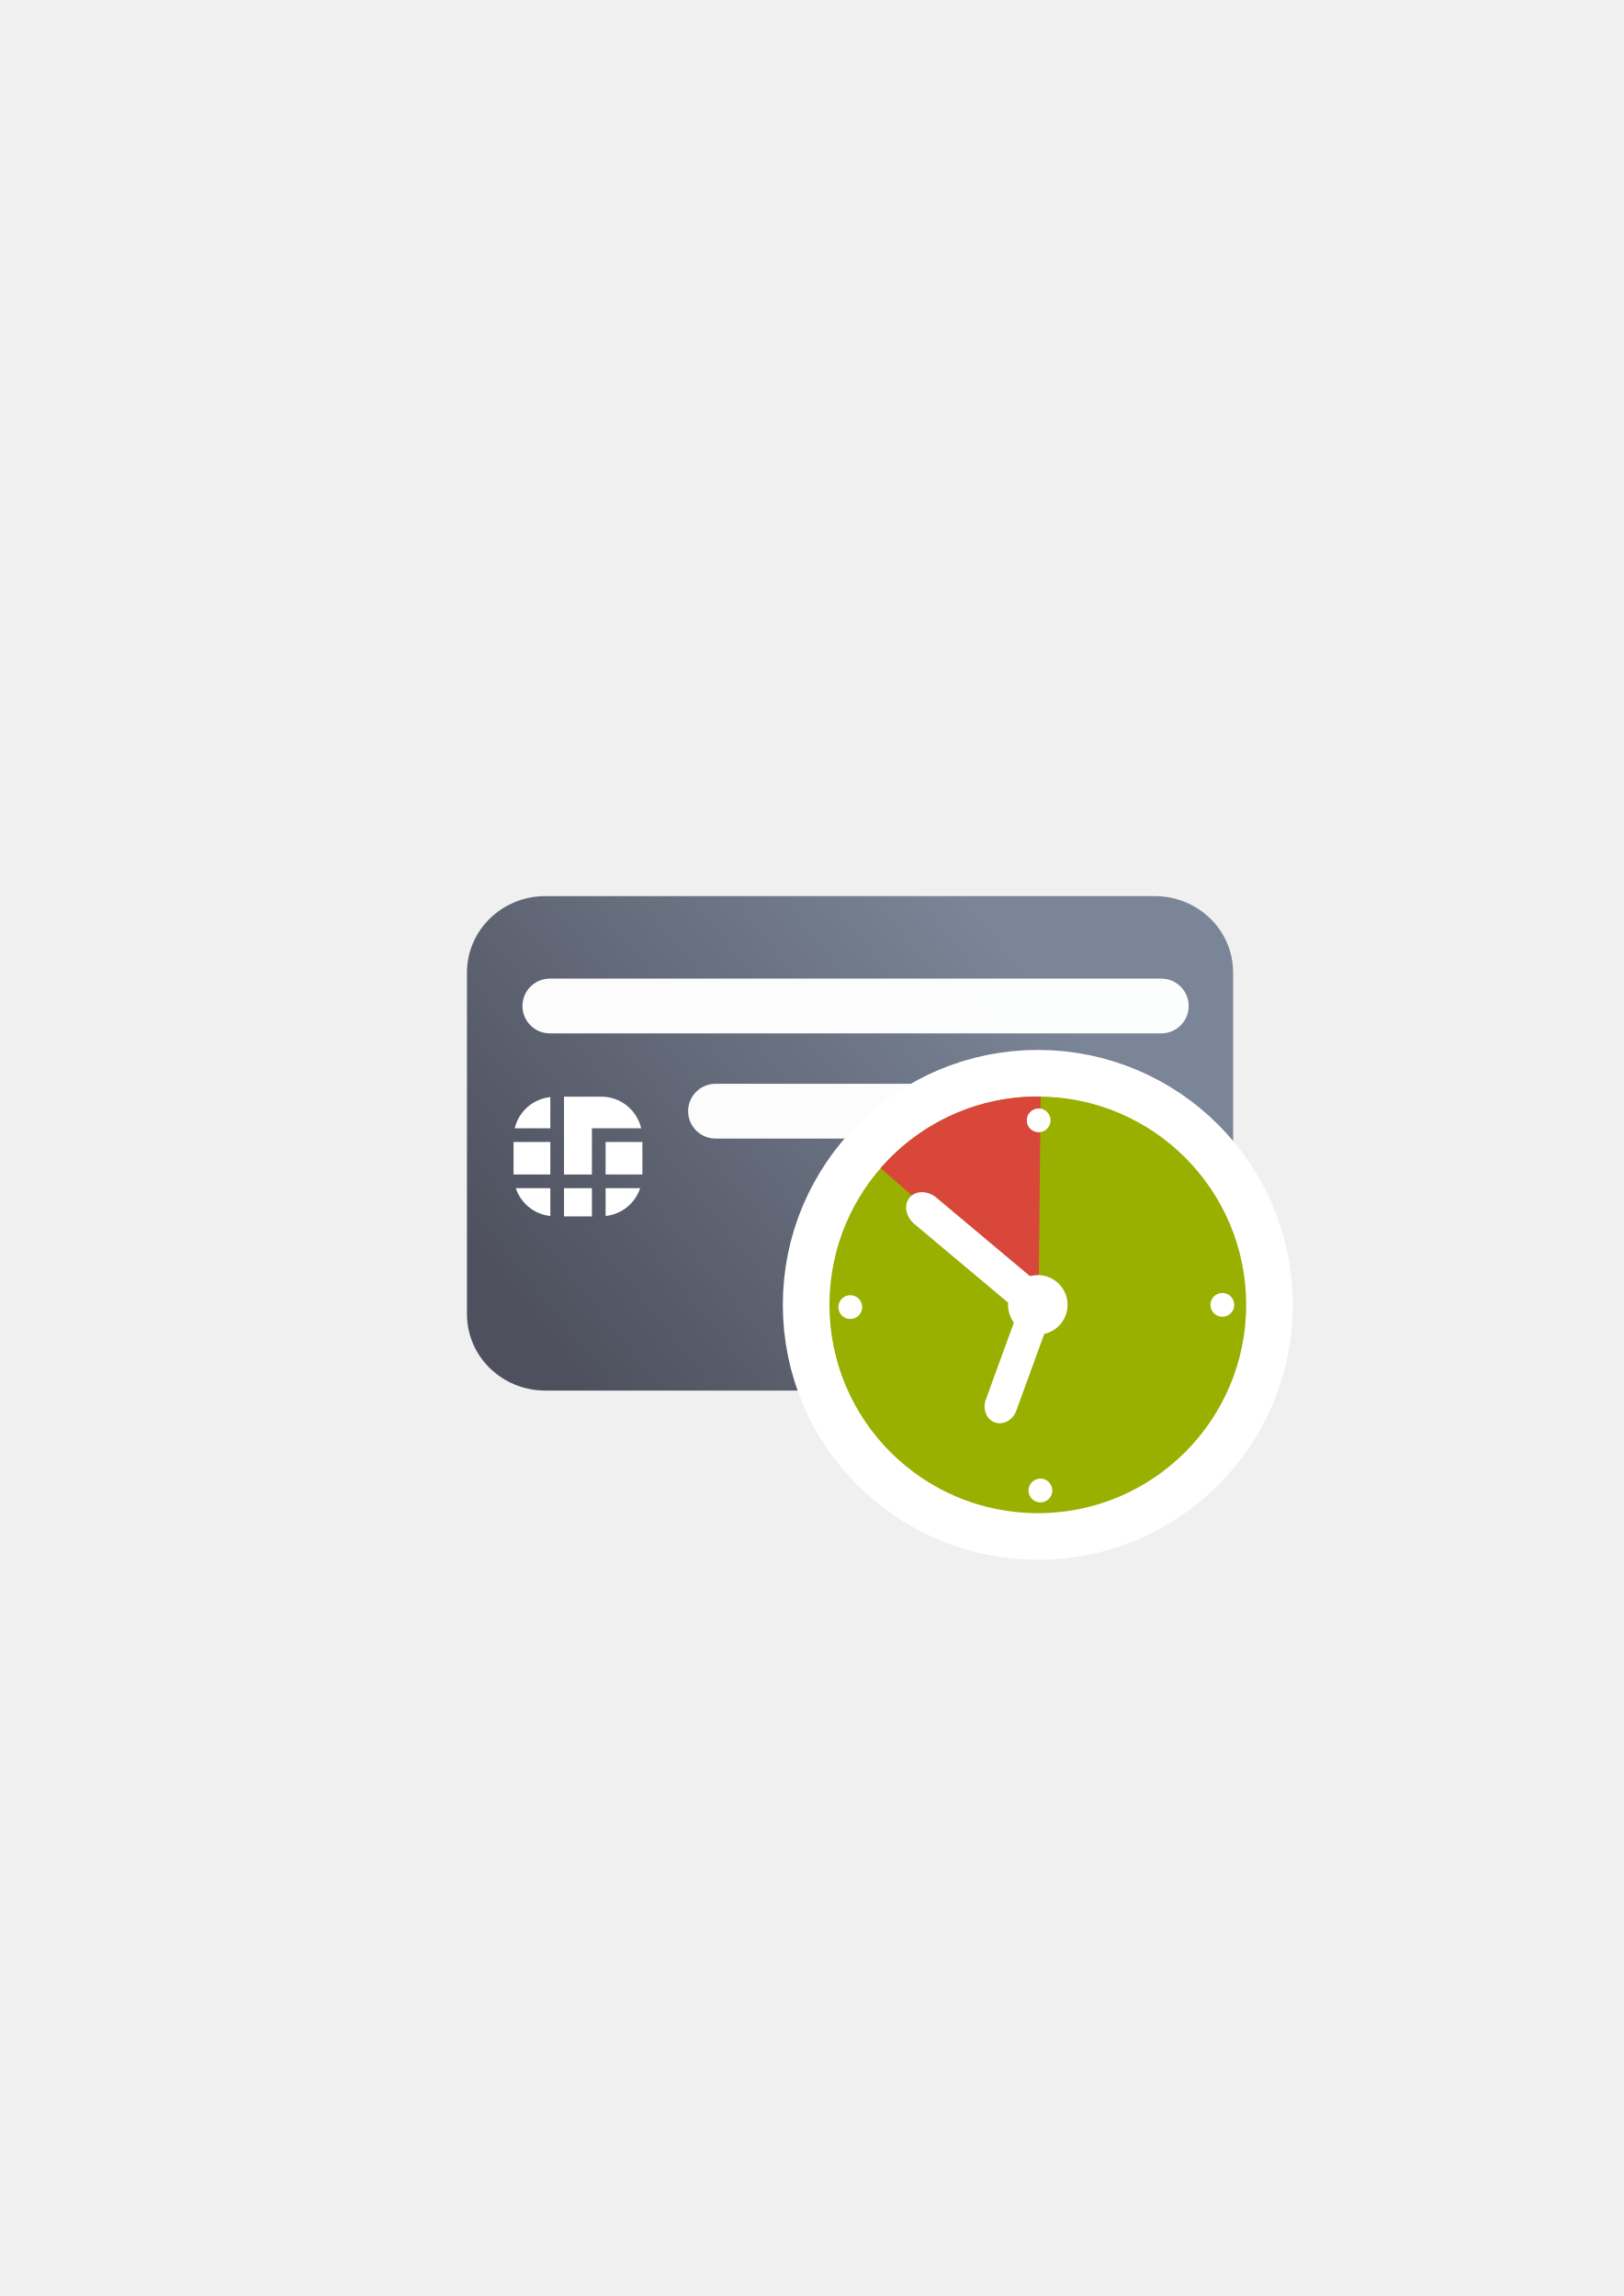
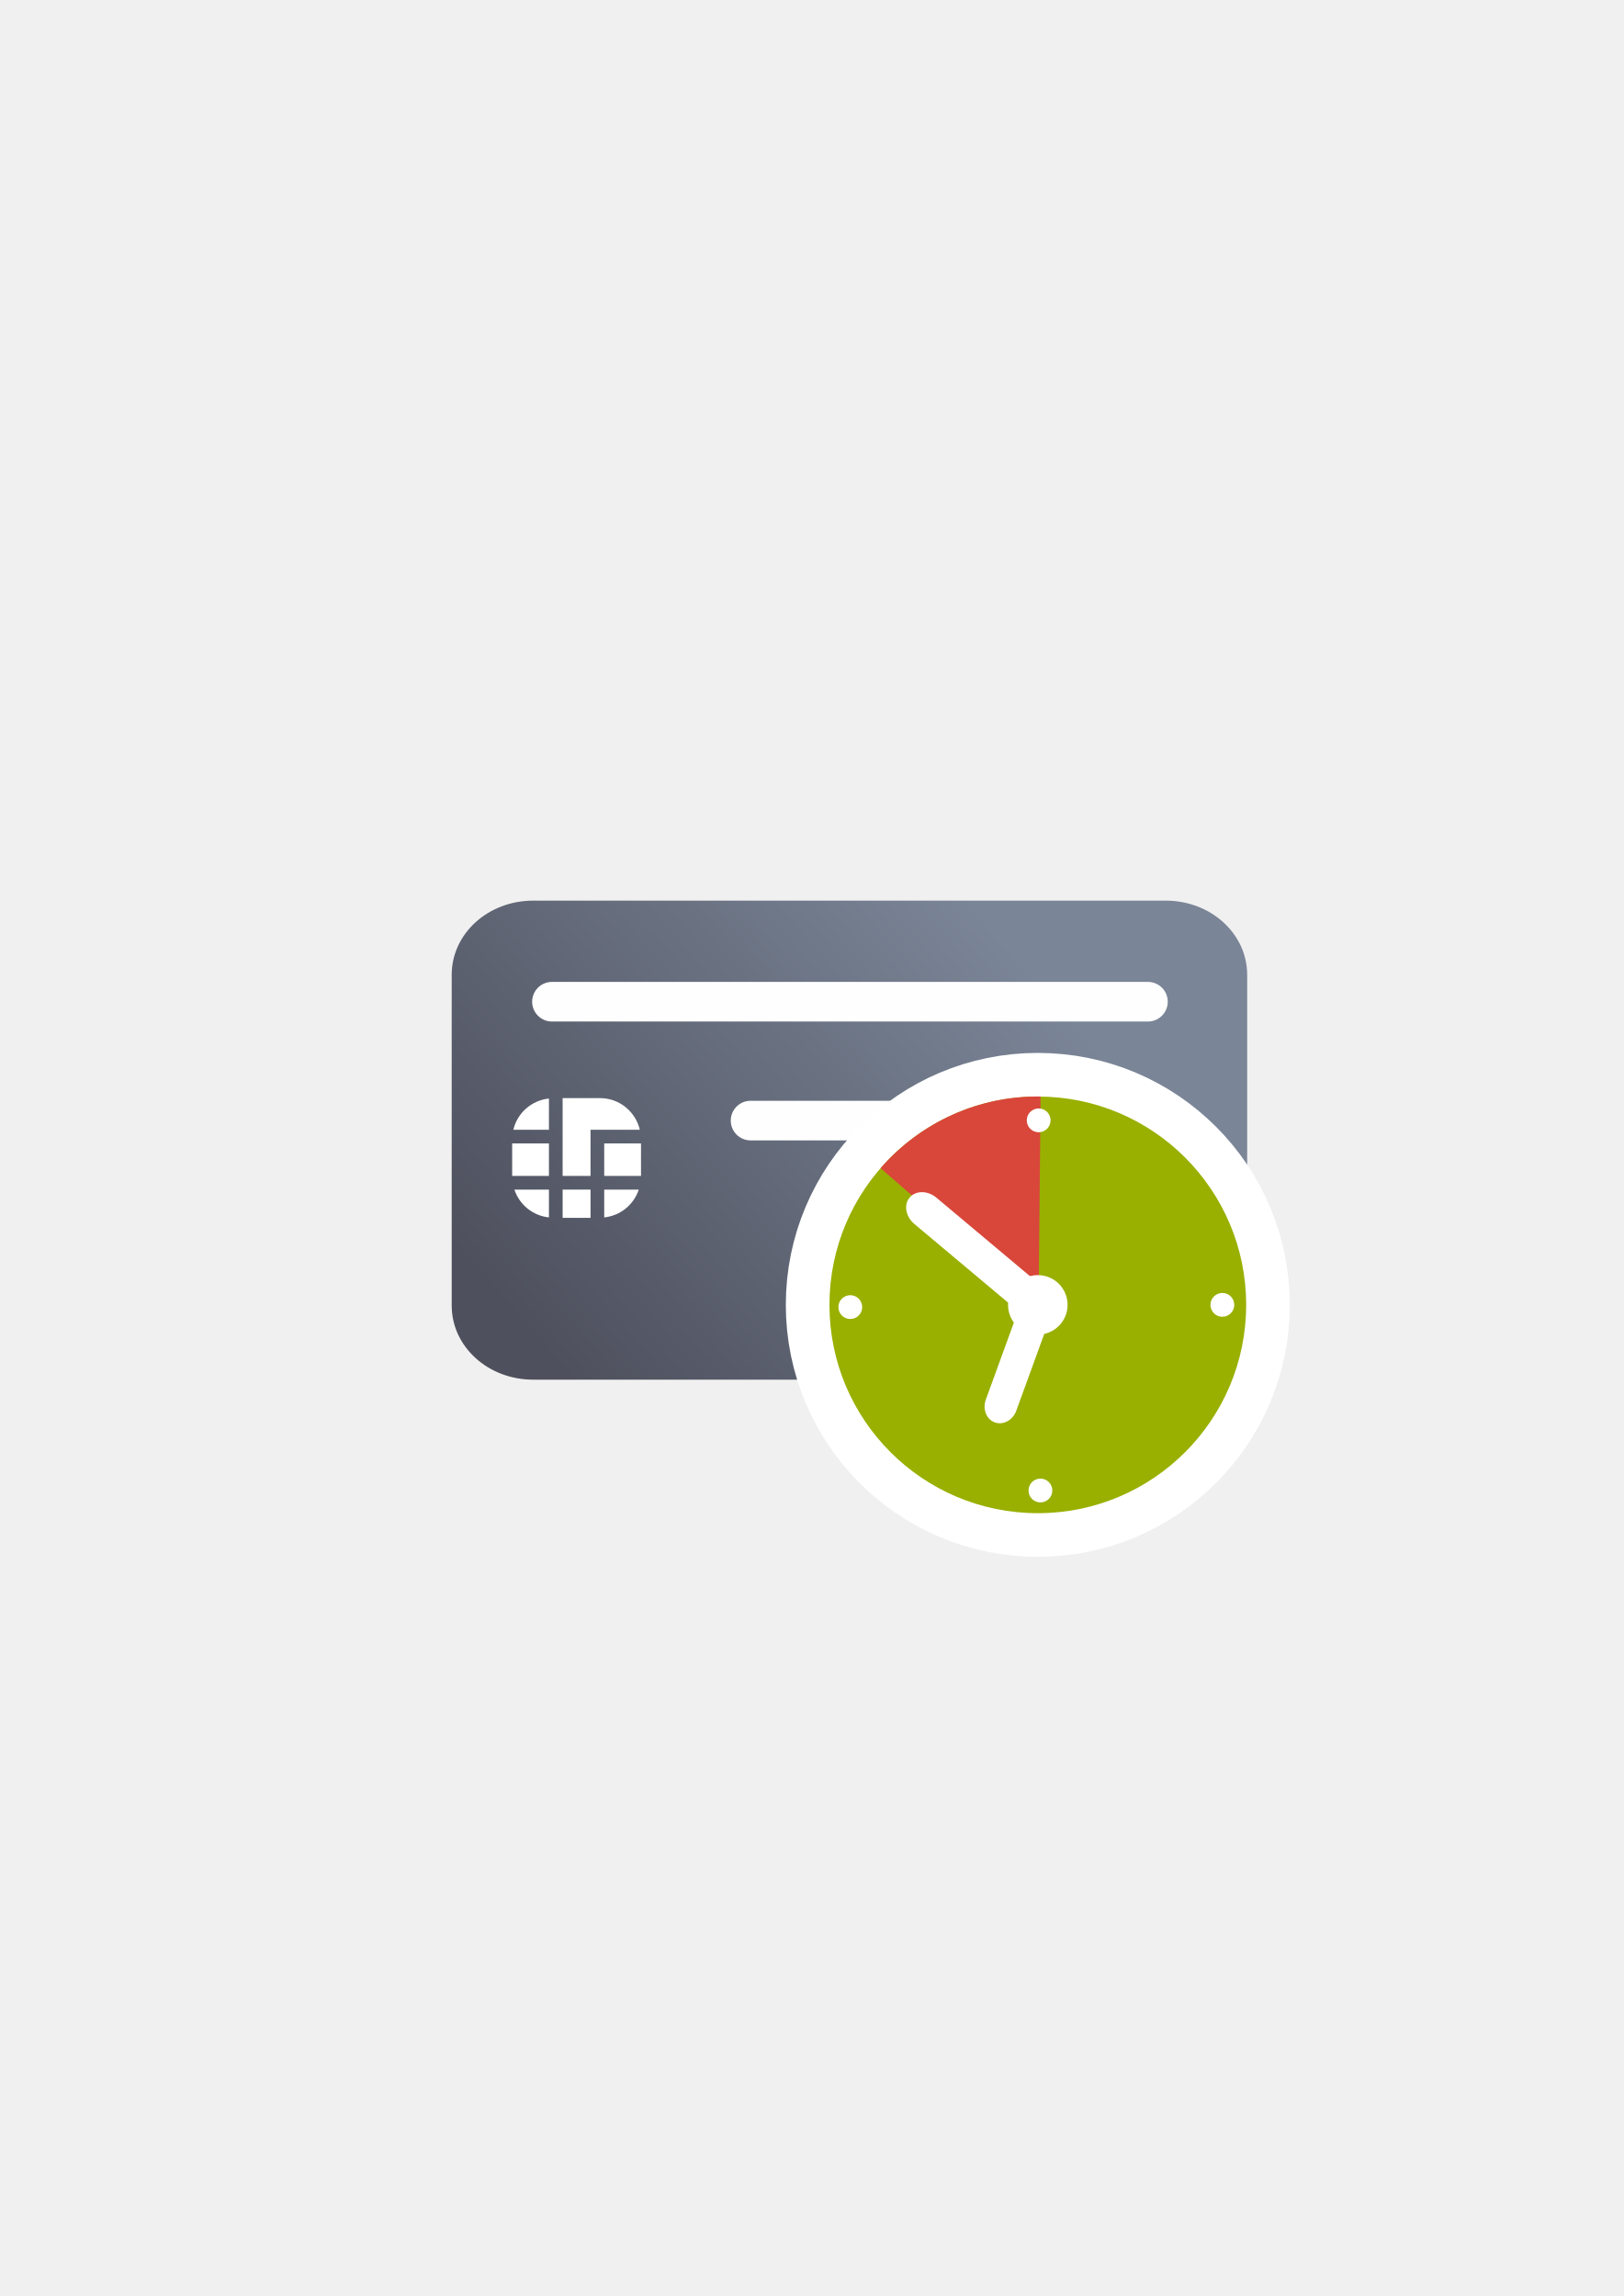
<svg xmlns="http://www.w3.org/2000/svg" xmlns:xlink="http://www.w3.org/1999/xlink" width="210mm" height="297mm" viewBox="0 0 744.094 1052.362" id="svg2" version="1.1">
  <defs id="defs4">
    <linearGradient id="linearGradient2224">
      <stop id="stop2226" offset="0" style="stop-color:#7c7c7c;stop-opacity:1;" />
      <stop id="stop2228" offset="1" style="stop-color:#b8b8b8;stop-opacity:1;" />
    </linearGradient>
    <linearGradient id="linearGradient15218">
      <stop id="stop15220" offset="0" style="stop-color:#eeeeef;stop-opacity:1;" />
      <stop id="stop2736" offset="0.599" style="stop-color:#d3d7cf;stop-opacity:1;" />
      <stop id="stop2738" offset="0.828" style="stop-color:#ffffff;stop-opacity:1;" />
      <stop id="stop15222" offset="1" style="stop-color:#d3d7cf;stop-opacity:1;" />
    </linearGradient>
    <pattern y="0" x="0" height="6" width="6" patternUnits="userSpaceOnUse" id="EMFhbasepattern" />
    <pattern y="0" x="0" height="6" width="6" patternUnits="userSpaceOnUse" id="EMFhbasepattern-5" />
    <pattern y="0" x="0" height="6" width="6" patternUnits="userSpaceOnUse" id="EMFhbasepattern-6" />
-     <linearGradient xlink:href="#linearGradient4202" id="linearGradient4208" x1="226.846" y1="638.235" x2="454.331" y2="458.068" gradientUnits="userSpaceOnUse" gradientTransform="matrix(0.9747813,0,0,0.9508535,11.62063,-10.07451)" />
+     <linearGradient xlink:href="#linearGradient4202" id="linearGradient4208" x1="226.846" y1="638.235" x2="454.331" y2="458.068" gradientUnits="userSpaceOnUse" gradientTransform="matrix(1.012081,0,0,0.9211856,-2.623937,4.552186)" />
    <linearGradient id="linearGradient4202">
      <stop style="stop-color:#4e505d;stop-opacity:1;" offset="0" id="stop4204" />
      <stop style="stop-color:#7a8597;stop-opacity:1" offset="1" id="stop4206" />
    </linearGradient>
  </defs>
  <g id="layer1">
-     <g transform="translate(0.13825,0.01675472)" id="g4291">
-       <path id="rect3789" d="m 249.815,410.719 279.198,0 c 19.918,0 35.954,15.642 35.954,35.071 l 0,156.485 c 0,19.429 -16.035,35.071 -35.954,35.071 l -279.198,0 c -19.918,0 -35.954,-15.642 -35.954,-35.071 l 0,-156.485 c 0,-19.429 16.035,-35.071 35.954,-35.071 z" style="fill:url(#linearGradient4208);fill-opacity:1;stroke:none;stroke-width:16.954;stroke-linecap:round;stroke-linejoin:round;stroke-miterlimit:4;stroke-dasharray:none;stroke-dashoffset:0;stroke-opacity:1" />
-       <g transform="translate(0.7222877,13.84276)" id="g4229">
-         <rect x="276.67" y="509.568" width="16.858" height="14.892" id="rect9" style="fill:#ffffff" />
-         <rect x="234.483" y="509.568" width="16.856" height="14.892" id="rect11" style="fill:#ffffff" />
-         <path d="m 251.339,543.481 0,-12.74 -15.827,0 c 2.281,6.887 8.378,11.955 15.827,12.74 z" id="path13" style="fill:#ffffff" />
-         <rect x="257.615" y="530.74" width="12.786" height="12.938" id="rect15" style="fill:#ffffff" />
-         <path d="m 292.498,530.74 -15.828,0 0,12.74 c 7.449,-0.785 13.546,-5.853 15.828,-12.74 z" id="path17" style="fill:#ffffff" />
-         <path d="m 270.4,503.296 3.141,0 3.129,0 16.312,0 c -1.954,-8.302 -9.367,-14.5 -18.272,-14.5 l -17.101,0 0,35.672 12.786,0 0,-21.172 0.005,0 z" id="path19" style="fill:#ffffff" />
-         <path d="m 251.339,488.988 c -8.006,0.838 -14.504,6.63 -16.312,14.308 l 16.312,0 0,-14.308 z" id="path21" style="fill:#ffffff" />
+     <g transform="translate(-0.35594,0.5904647)" id="g4261">
+       <path id="rect3789" d="m 244.685,412.216 289.881,0 c 20.68,0 37.329,15.154 37.329,33.977 l 0,151.602 c 0,18.823 -16.649,33.977 -37.329,33.977 l -289.881,0 c -20.68,0 -37.329,-15.154 -37.329,-33.977 l 0,-151.602 c 0,-18.823 16.649,-33.977 37.329,-33.977 z" style="fill:url(#linearGradient4208);fill-opacity:1;stroke:none;stroke-width:16.954;stroke-linecap:round;stroke-linejoin:round;stroke-miterlimit:4;stroke-dasharray:none;stroke-dashoffset:0;stroke-opacity:1" />
+       <g id="g4269" transform="translate(0.4732529,-0.2704337)">
+         <rect x="276.777" y="523.765" width="16.858" height="14.892" id="rect9" style="fill:#ffffff" />
+         <rect x="234.59" y="523.765" width="16.856" height="14.892" id="rect11" style="fill:#ffffff" />
+         <path d="m 251.446,557.677 0,-12.74 -15.827,0 c 2.281,6.887 8.378,11.955 15.827,12.74 z" id="path13" style="fill:#ffffff" />
+         <rect x="257.722" y="544.937" width="12.786" height="12.938" id="rect15" style="fill:#ffffff" />
+         <path d="m 292.605,544.937 -15.828,0 0,12.74 c 7.449,-0.785 13.546,-5.853 15.828,-12.74 z" id="path17" style="fill:#ffffff" />
+         <path d="m 270.507,517.492 3.141,0 3.129,0 16.312,0 c -1.954,-8.302 -9.367,-14.5 -18.272,-14.5 l -17.101,0 0,35.672 12.786,0 0,-21.172 0.005,0 z" id="path19" style="fill:#ffffff" />
+         <path d="m 251.446,503.185 c -8.006,0.838 -14.504,6.63 -16.312,14.308 l 16.312,0 0,-14.308 z" id="path21" style="fill:#ffffff" />
      </g>
-       <rect ry="12.551" y="448.526" x="239.285" height="25.102" width="305.312" id="rect4238" style="color:#252525;clip-rule:nonzero;display:inline;overflow:visible;visibility:visible;opacity:0.98;isolation:auto;mix-blend-mode:normal;color-interpolation:sRGB;color-interpolation-filters:linearRGB;solid-color:#252525;solid-opacity:1;fill:#ffffff;fill-opacity:1;fill-rule:nonzero;stroke:none;stroke-width:50;stroke-linecap:square;stroke-linejoin:round;stroke-miterlimit:4;stroke-dasharray:none;stroke-dashoffset:0;stroke-opacity:1;color-rendering:auto;image-rendering:auto;shape-rendering:auto;text-rendering:auto;enable-background:accumulate" />
-       <rect ry="12.551" y="496.731" x="315.208" height="25.102" width="225.389" id="rect4240" style="color:#252525;clip-rule:nonzero;display:inline;overflow:visible;visibility:visible;opacity:0.98;isolation:auto;mix-blend-mode:normal;color-interpolation:sRGB;color-interpolation-filters:linearRGB;solid-color:#252525;solid-opacity:1;fill:#ffffff;fill-opacity:1;fill-rule:nonzero;stroke:none;stroke-width:50;stroke-linecap:square;stroke-linejoin:round;stroke-miterlimit:4;stroke-dasharray:none;stroke-dashoffset:0;stroke-opacity:1;color-rendering:auto;image-rendering:auto;shape-rendering:auto;text-rendering:auto;enable-background:accumulate" />
+       <rect ry="9.081" y="449.463" x="244.223" height="18.161" width="291.276" id="rect4280" style="color:#000000;clip-rule:nonzero;display:inline;overflow:visible;visibility:visible;opacity:0.99;isolation:auto;mix-blend-mode:normal;color-interpolation:sRGB;color-interpolation-filters:linearRGB;solid-color:#000000;solid-opacity:1;fill:#ffffff;fill-opacity:1;fill-rule:nonzero;stroke:none;stroke-width:40;stroke-linecap:square;stroke-linejoin:miter;stroke-miterlimit:4;stroke-dasharray:none;stroke-dashoffset:0;stroke-opacity:1;color-rendering:auto;image-rendering:auto;shape-rendering:auto;text-rendering:auto;enable-background:accumulate" />
+       <rect ry="9.081" y="503.946" x="335.244" height="18.161" width="200.255" id="rect4282" style="color:#000000;clip-rule:nonzero;display:inline;overflow:visible;visibility:visible;opacity:0.99;isolation:auto;mix-blend-mode:normal;color-interpolation:sRGB;color-interpolation-filters:linearRGB;solid-color:#000000;solid-opacity:1;fill:#ffffff;fill-opacity:1;fill-rule:nonzero;stroke:none;stroke-width:40;stroke-linecap:square;stroke-linejoin:miter;stroke-miterlimit:4;stroke-dasharray:none;stroke-dashoffset:0;stroke-opacity:1;color-rendering:auto;image-rendering:auto;shape-rendering:auto;text-rendering:auto;enable-background:accumulate" />
    </g>
    <rect style="fill:none;fill-rule:evenodd;stroke:none;stroke-width:1px;stroke-linecap:butt;stroke-linejoin:miter;stroke-opacity:1" id="rect3336" width="400" height="400" x="189.145" y="322.27" />
    <g id="g4197" transform="matrix(1.045638,-0.07484384,0.07484384,1.045638,-72.17145,1.972986)" />
-     <g id="g4177" transform="matrix(0.8547511,0,0,0.8547511,68.25186,76.10701)">
-       <circle style="opacity:1;fill:#99b000;fill-opacity:1;stroke:#ffffff;stroke-width:50;stroke-linecap:round;stroke-linejoin:round;stroke-miterlimit:4;stroke-dasharray:none;stroke-opacity:1" id="circle4228" cx="476.565" cy="610.671" r="111.708" />
-       <circle r="111.708" cy="610.671" cx="476.565" id="path4188" style="opacity:1;fill:#99b000;fill-opacity:1;stroke:none;stroke-width:16;stroke-linecap:round;stroke-linejoin:round;stroke-miterlimit:4;stroke-dasharray:none;stroke-opacity:1" />
-       <path id="path4207" d="m 392.263,537.374 c 21.571,-24.808 53.026,-38.963 85.793,-38.412 l -1.08,112.074 z" style="opacity:1;fill:#d9463a;fill-opacity:1;stroke:none;stroke-width:15;stroke-linecap:round;stroke-linejoin:round;stroke-miterlimit:4;stroke-dasharray:none;stroke-opacity:1" />
-       <circle r="15.958" cy="610.671" cx="476.565" id="path4190" style="opacity:1;fill:#ffffff;fill-opacity:1;stroke:none;stroke-width:16;stroke-linecap:round;stroke-linejoin:round;stroke-miterlimit:4;stroke-dasharray:none;stroke-opacity:1" />
-       <rect rx="11.034" transform="matrix(0.7660444,0.6427876,-0.6427876,0.7660444,0,0)" ry="9.202" y="152.384" x="667.975" height="18.404" width="87.99" id="rect4192" style="opacity:1;fill:#ffffff;fill-opacity:1;stroke:none;stroke-width:16;stroke-linecap:round;stroke-linejoin:round;stroke-miterlimit:4;stroke-dasharray:none;stroke-opacity:1" />
-       <rect transform="matrix(-0.9396926,-0.3420201,-0.3420201,0.9396926,0,0)" rx="8.69" ry="9.843" y="410.646" x="-665.258" height="67.313" width="17.379" id="rect4194" style="opacity:1;fill:#ffffff;fill-opacity:1;stroke:none;stroke-width:16;stroke-linecap:round;stroke-linejoin:round;stroke-miterlimit:4;stroke-dasharray:none;stroke-opacity:1" />
-       <circle r="6.383" cy="511.728" cx="477.021" id="path4190-0" style="opacity:1;fill:#ffffff;fill-opacity:1;stroke:none;stroke-width:16;stroke-linecap:round;stroke-linejoin:round;stroke-miterlimit:4;stroke-dasharray:none;stroke-opacity:1" />
-       <circle r="6.383" cy="610.671" cx="575.506" id="path4190-0-3" style="opacity:1;fill:#ffffff;fill-opacity:1;stroke:none;stroke-width:16;stroke-linecap:round;stroke-linejoin:round;stroke-miterlimit:4;stroke-dasharray:none;stroke-opacity:1" />
-       <circle r="6.383" cy="611.868" cx="376.028" id="path4190-0-6" style="opacity:1;fill:#ffffff;fill-opacity:1;stroke:none;stroke-width:16;stroke-linecap:round;stroke-linejoin:round;stroke-miterlimit:4;stroke-dasharray:none;stroke-opacity:1" />
-       <circle r="6.383" cy="710.216" cx="477.967" id="path4190-0-34" style="opacity:1;fill:#ffffff;fill-opacity:1;stroke:none;stroke-width:16;stroke-linecap:round;stroke-linejoin:round;stroke-miterlimit:4;stroke-dasharray:none;stroke-opacity:1" />
-     </g>
+     <circle r="95.482" cy="598.079" cx="475.596" id="circle4228" style="opacity:1;fill:#99b000;fill-opacity:1;stroke:#ffffff;stroke-width:40;stroke-linecap:round;stroke-linejoin:round;stroke-miterlimit:4;stroke-dasharray:none;stroke-opacity:1" />
+     <circle style="opacity:1;fill:#99b000;fill-opacity:1;stroke:none;stroke-width:16;stroke-linecap:round;stroke-linejoin:round;stroke-miterlimit:4;stroke-dasharray:none;stroke-opacity:1" id="path4188" cx="475.596" cy="598.079" r="95.482" />
+     <path style="opacity:1;fill:#d9463a;fill-opacity:1;stroke:none;stroke-width:15;stroke-linecap:round;stroke-linejoin:round;stroke-miterlimit:4;stroke-dasharray:none;stroke-opacity:1" d="m 403.539,535.428 c 18.438,-21.204 45.324,-33.304 73.331,-32.833 l -0.923,95.795 z" id="path4207" />
+     <circle style="opacity:1;fill:#ffffff;fill-opacity:1;stroke:none;stroke-width:16;stroke-linecap:round;stroke-linejoin:round;stroke-miterlimit:4;stroke-dasharray:none;stroke-opacity:1" id="path4190" cx="475.596" cy="598.079" r="13.64" />
+     <rect style="opacity:1;fill:#ffffff;fill-opacity:1;stroke:none;stroke-width:16;stroke-linecap:round;stroke-linejoin:round;stroke-miterlimit:4;stroke-dasharray:none;stroke-opacity:1" id="rect4192" width="75.209" height="15.731" x="672.157" y="144.68" ry="7.866" transform="matrix(0.7660444,0.6427876,-0.6427876,0.7660444,0,0)" rx="9.432" />
+     <rect style="opacity:1;fill:#ffffff;fill-opacity:1;stroke:none;stroke-width:16;stroke-linecap:round;stroke-linejoin:round;stroke-miterlimit:4;stroke-dasharray:none;stroke-opacity:1" id="rect4194" width="14.855" height="57.536" x="-658.795" y="399.174" ry="8.413" rx="7.428" transform="matrix(-0.9396926,-0.3420201,-0.3420201,0.9396926,0,0)" />
+     <circle style="opacity:1;fill:#ffffff;fill-opacity:1;stroke:none;stroke-width:16;stroke-linecap:round;stroke-linejoin:round;stroke-miterlimit:4;stroke-dasharray:none;stroke-opacity:1" id="path4190-0" cx="475.986" cy="513.507" r="5.456" />
+     <circle style="opacity:1;fill:#ffffff;fill-opacity:1;stroke:none;stroke-width:16;stroke-linecap:round;stroke-linejoin:round;stroke-miterlimit:4;stroke-dasharray:none;stroke-opacity:1" id="path4190-0-3" cx="560.166" cy="598.079" r="5.456" />
+     <circle style="opacity:1;fill:#ffffff;fill-opacity:1;stroke:none;stroke-width:16;stroke-linecap:round;stroke-linejoin:round;stroke-miterlimit:4;stroke-dasharray:none;stroke-opacity:1" id="path4190-0-6" cx="389.662" cy="599.102" r="5.456" />
+     <circle style="opacity:1;fill:#ffffff;fill-opacity:1;stroke:none;stroke-width:16;stroke-linecap:round;stroke-linejoin:round;stroke-miterlimit:4;stroke-dasharray:none;stroke-opacity:1" id="path4190-0-34" cx="476.794" cy="683.165" r="5.456" />
  </g>
</svg>
